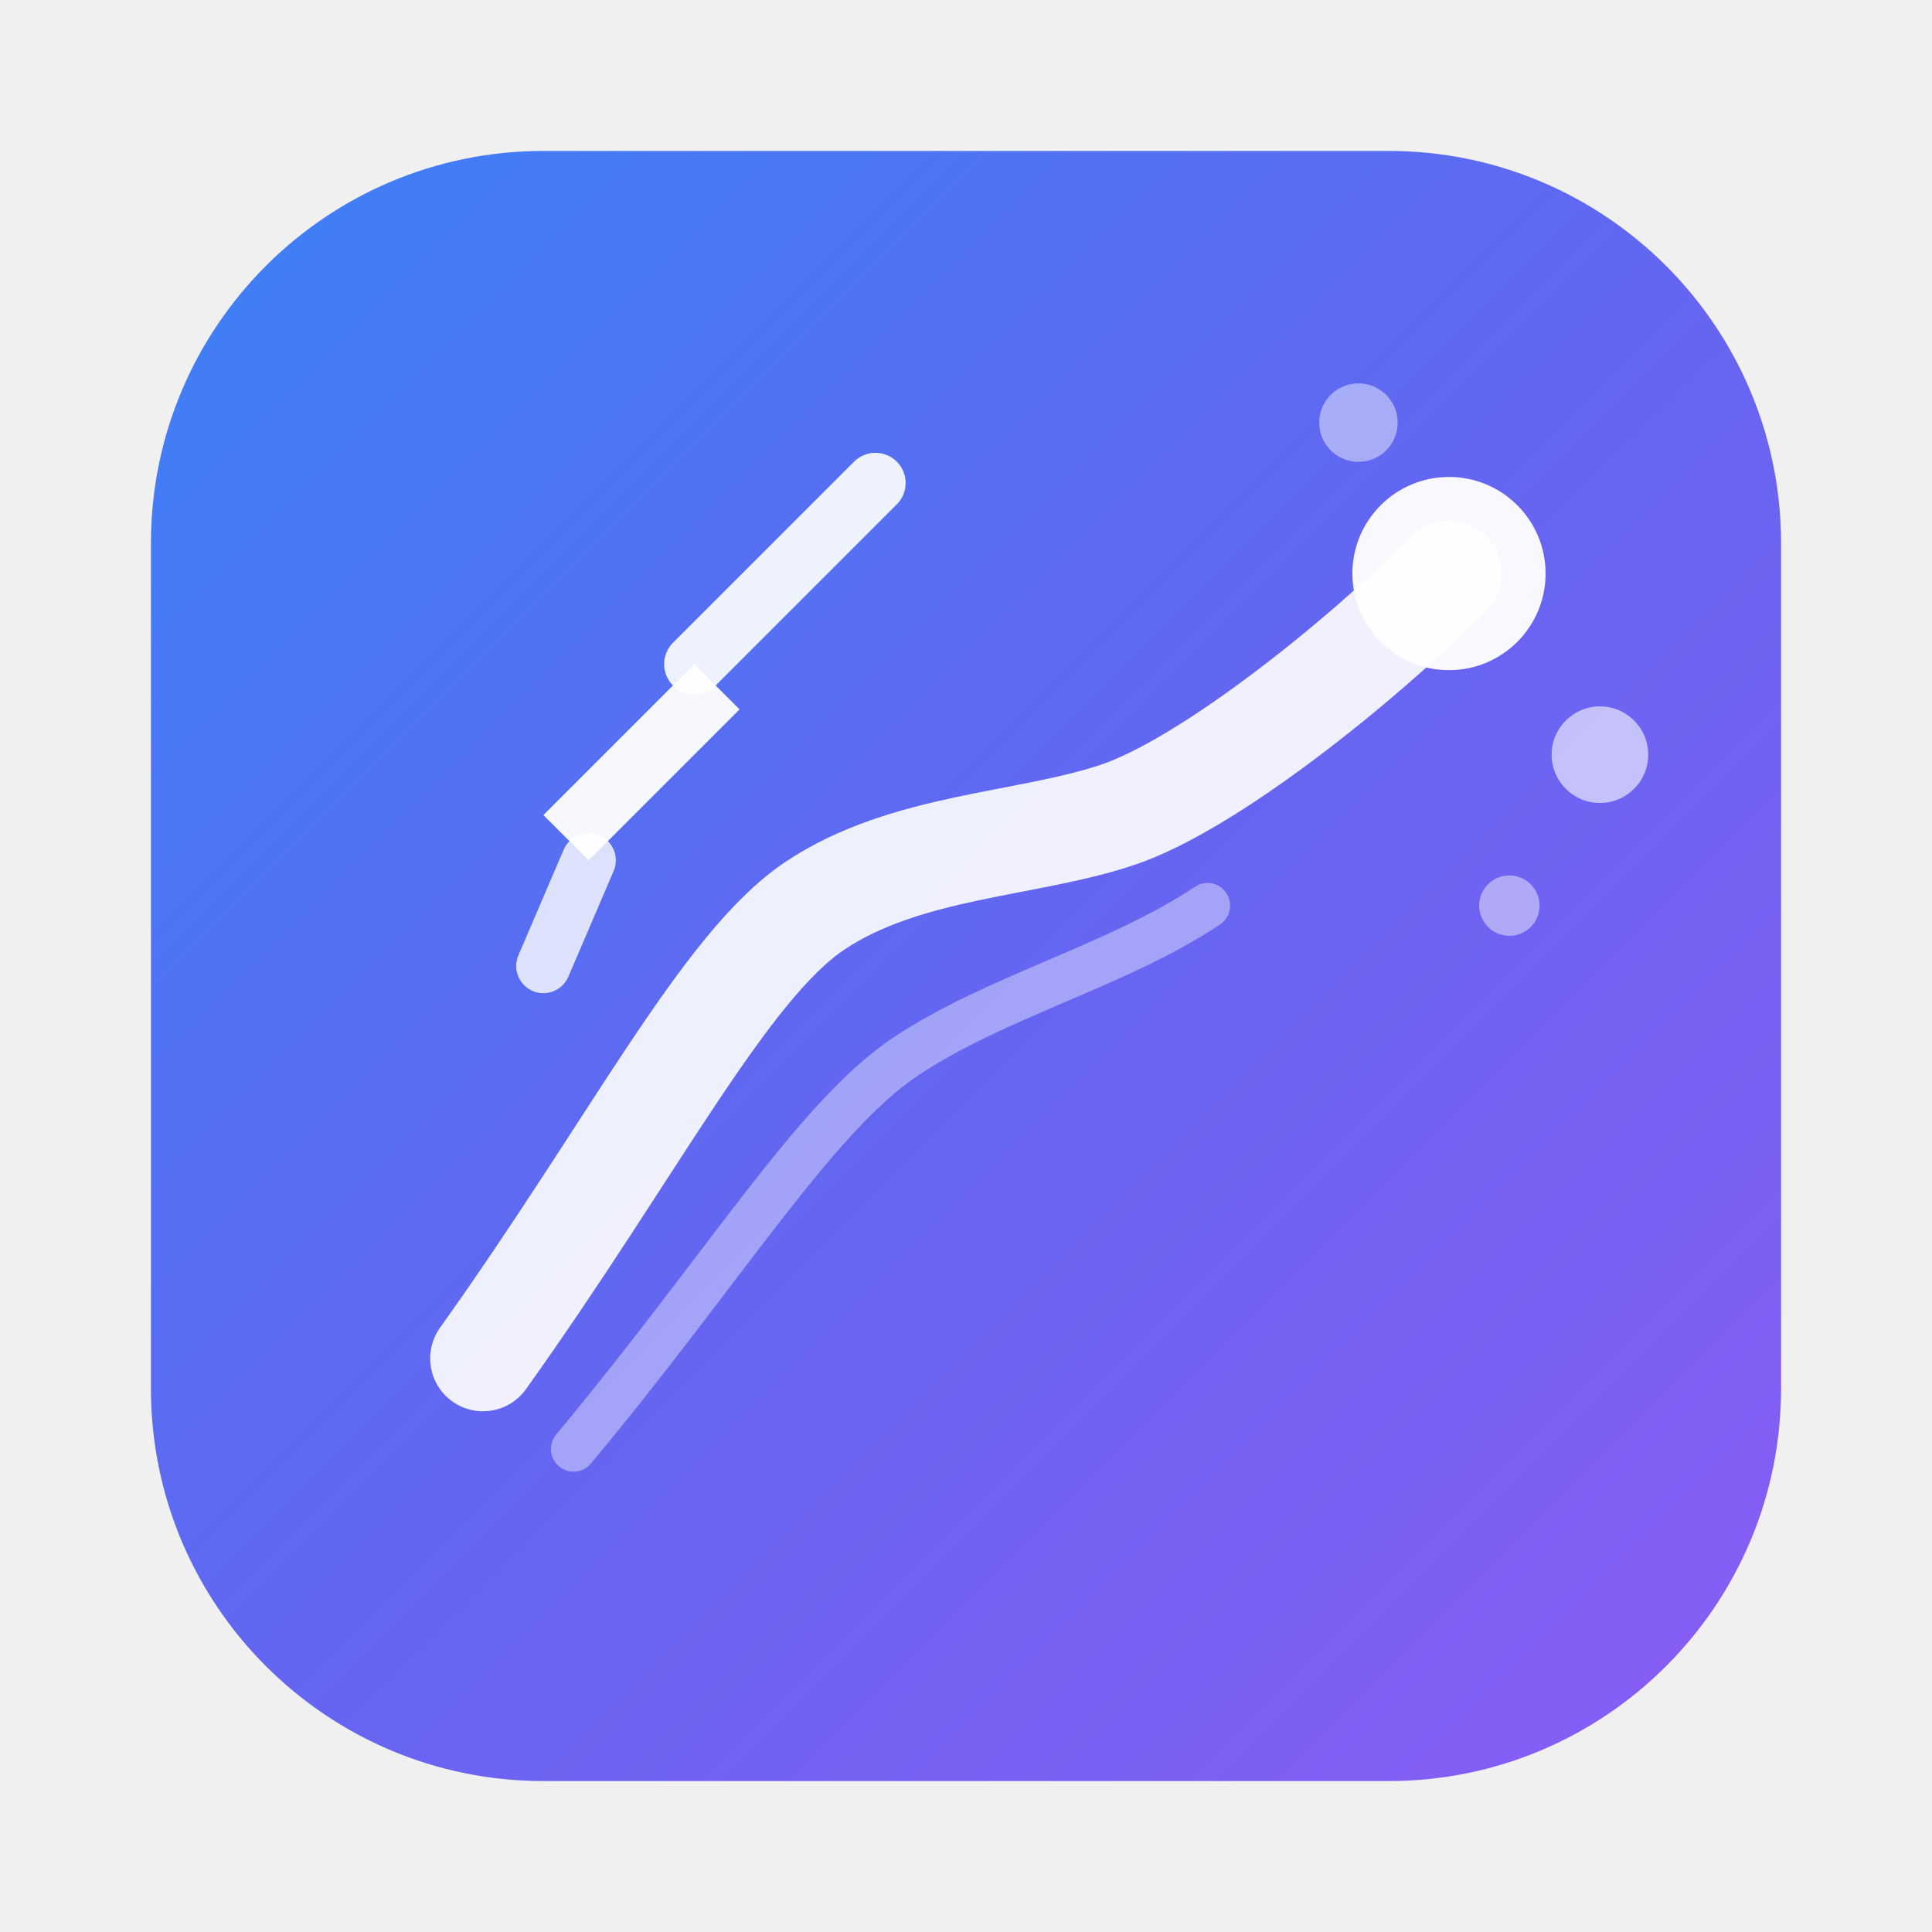
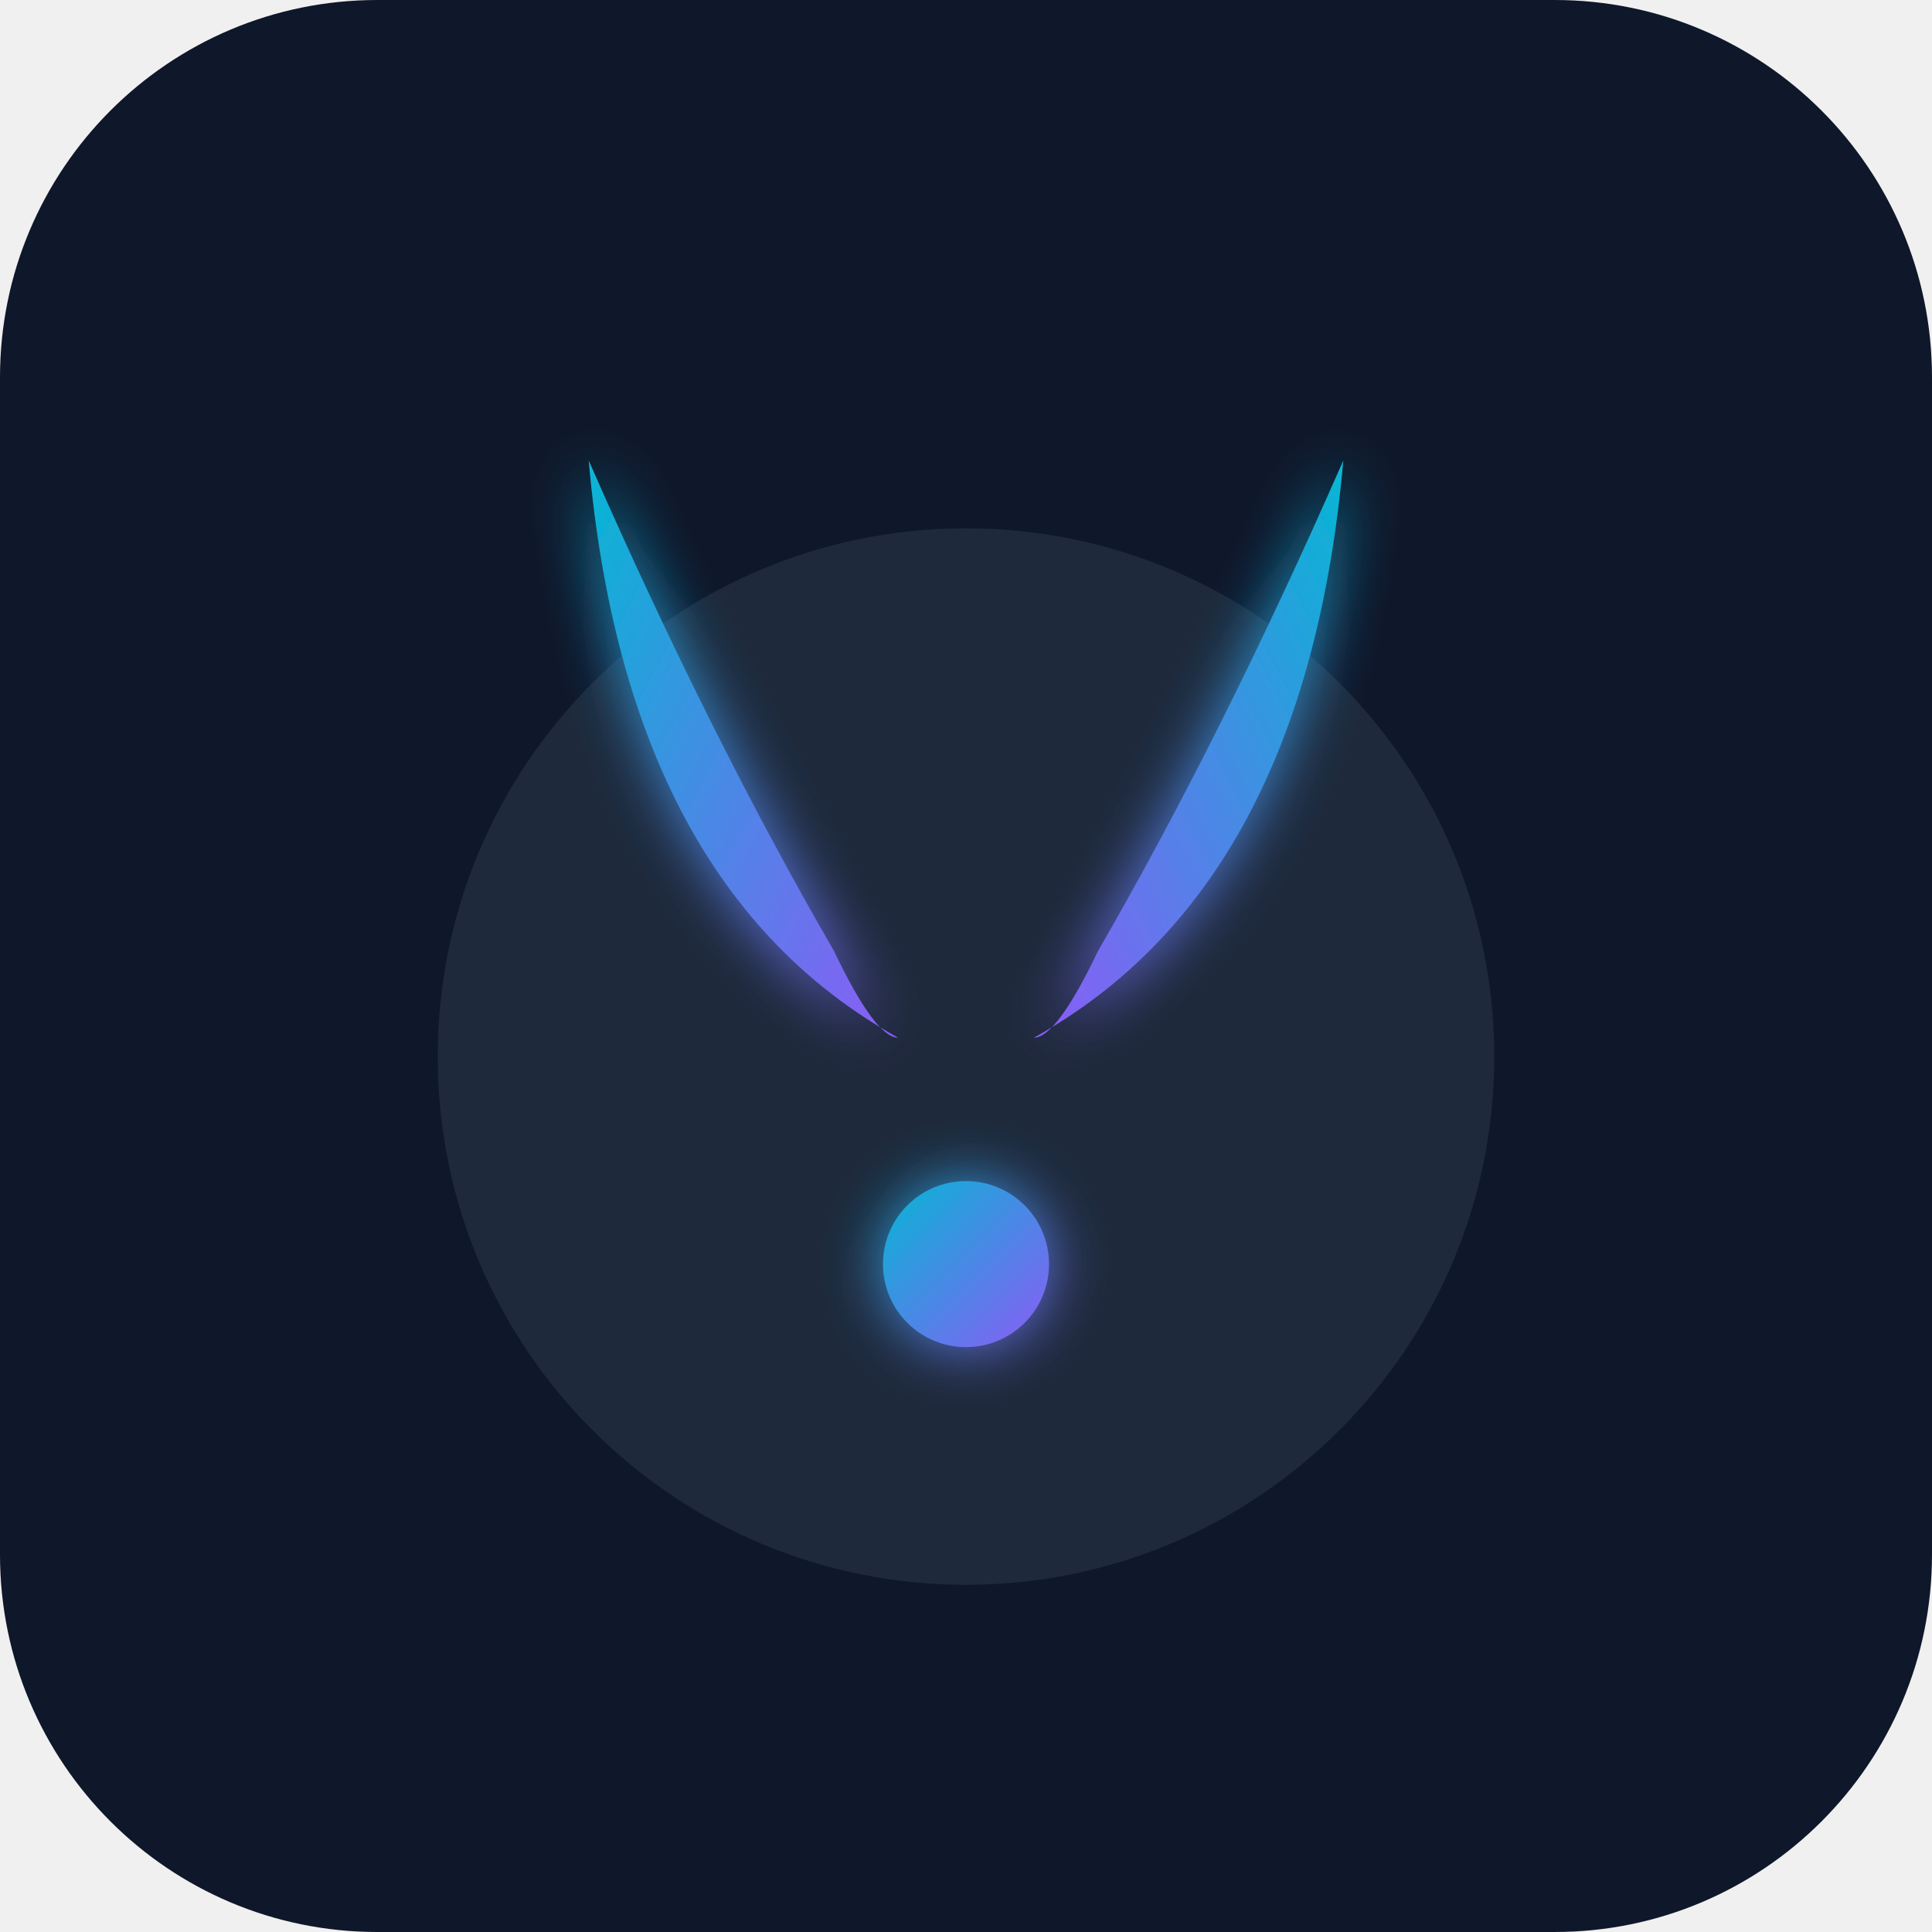
- <svg xmlns="http://www.w3.org/2000/svg" width="64" height="64" viewBox="0 0 64 64" fill="none">
+ <svg xmlns="http://www.w3.org/2000/svg" viewBox="0 0 512 512" width="512" height="512">
  <defs>
-     <linearGradient id="iconGradient" x1="0%" y1="0%" x2="100%" y2="100%">
-       <stop offset="0%" stop-color="#3B82F6" />
-       <stop offset="50%" stop-color="#6366F1" />
+     <linearGradient id="iconGrad" x1="0%" y1="0%" x2="100%" y2="100%">
+       <stop offset="0%" stop-color="#06B6D4" />
      <stop offset="100%" stop-color="#8B5CF6" />
    </linearGradient>
+     <linearGradient id="iconGrad2" x1="100%" y1="0%" x2="0%" y2="100%">
+       <stop offset="0%" stop-color="#06B6D4" />
+       <stop offset="100%" stop-color="#8B5CF6" />
+     </linearGradient>
+     <filter id="iconGlow" x="-50%" y="-50%" width="200%" height="200%">
+       <feGaussianBlur stdDeviation="8" result="blur" />
+       <feMerge>
+         <feMergeNode in="blur" />
+         <feMergeNode in="SourceGraphic" />
+       </feMerge>
+     </filter>
  </defs>
-   <rect x="5" y="5" width="54" height="54" rx="13" fill="url(#iconGradient)" />
-   <path d="M16 45        C21 38, 24 32, 27 30        S34 28, 37 27        S45 22, 48 19" stroke="white" stroke-width="3.5" stroke-linecap="round" fill="none" opacity="0.9" />
-   <path d="M19 48        C24 42, 27 37, 30 35        S37 32, 40 30" stroke="white" stroke-width="1.5" stroke-linecap="round" fill="none" opacity="0.4" />
-   <g transform="translate(18, 16)">
-     <path d="M0 11 L5 6 L6.5 7.5 L1.5 12.5 Z" fill="white" opacity="0.95" />
-     <path d="M5 6 L11 0" stroke="white" stroke-width="2" stroke-linecap="round" opacity="0.9" />
-     <path d="M1.5 12.5 L0 16" stroke="white" stroke-width="1.8" stroke-linecap="round" opacity="0.8" />
+   <rect width="512" height="512" rx="100" fill="#0F172A" />
+   <g transform="translate(256, 280)">
+     <circle cx="0" cy="0" r="140" fill="#1E293B" />
+     <path d="M-18 -5 Q-90 -45 -100 -158 Q-68 -85 -35 -28 Q-24 -5 -18 -5" fill="url(#iconGrad)" filter="url(#iconGlow)" />
+     <path d="M18 -5 Q90 -45 100 -158 Q68 -85 35 -28 Q24 -5 18 -5" fill="url(#iconGrad2)" filter="url(#iconGlow)" />
+     <circle cx="0" cy="55" r="22" fill="url(#iconGrad)" filter="url(#iconGlow)" />
  </g>
-   <circle cx="48" cy="19" r="3.2" fill="white" opacity="0.95" />
-   <circle cx="53" cy="25" r="1.6" fill="white" opacity="0.6" />
-   <circle cx="45" cy="14" r="1.3" fill="white" opacity="0.45" />
-   <circle cx="50" cy="30" r="1" fill="white" opacity="0.45" />
</svg>
